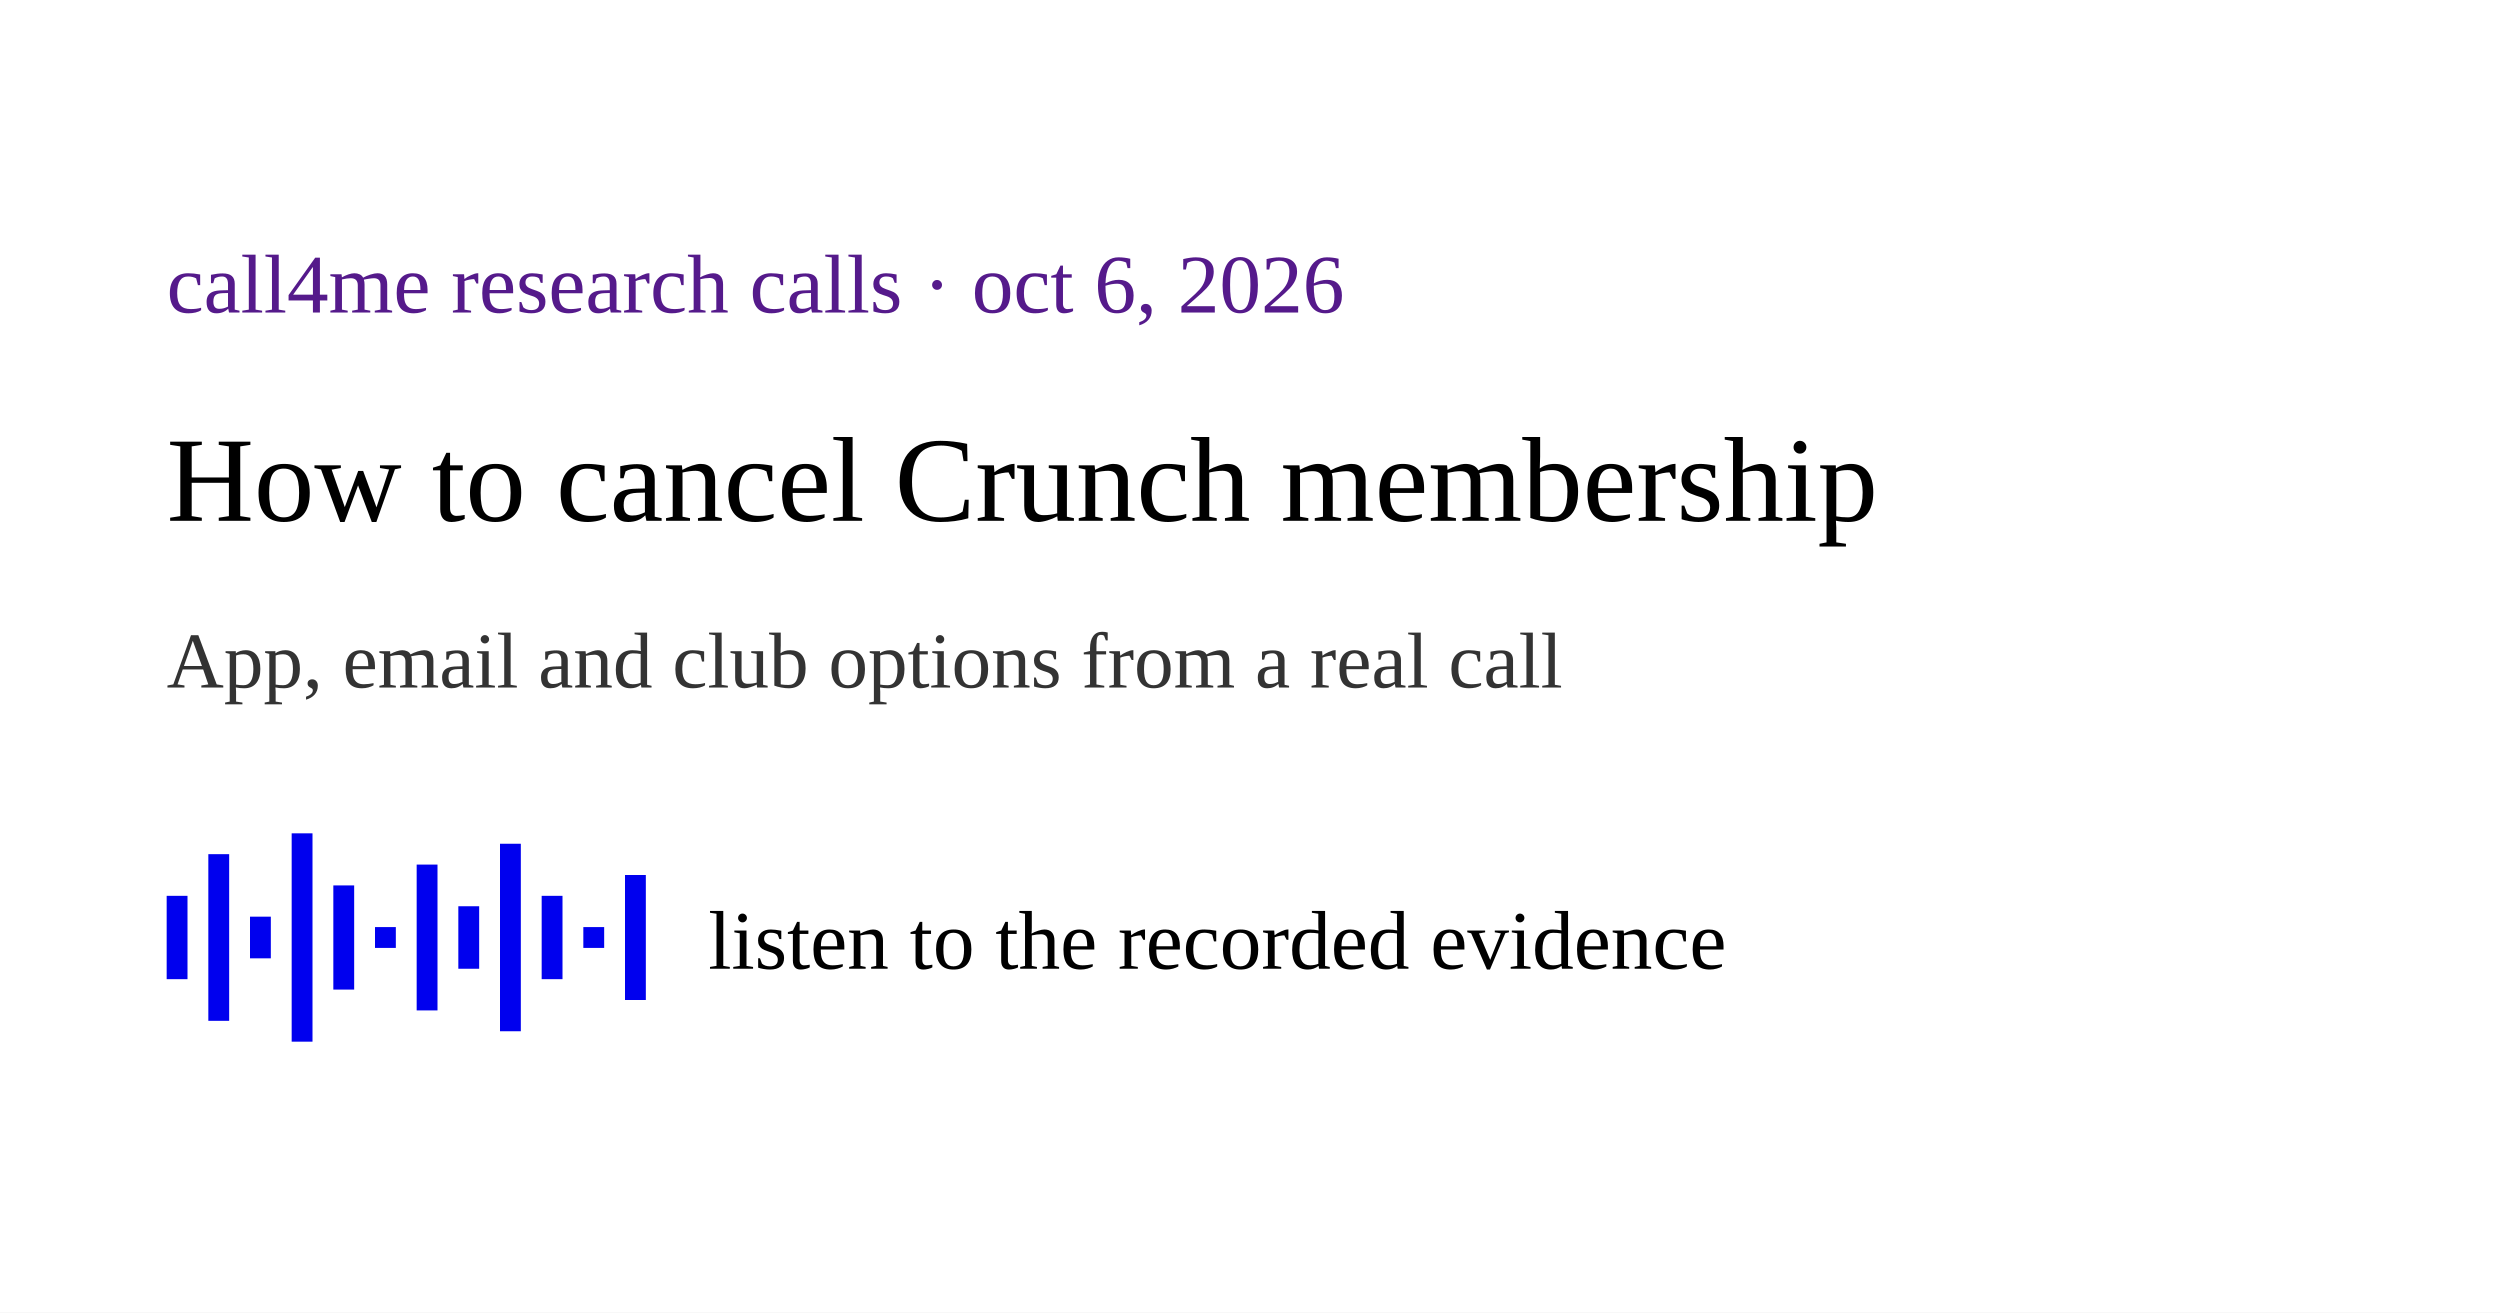
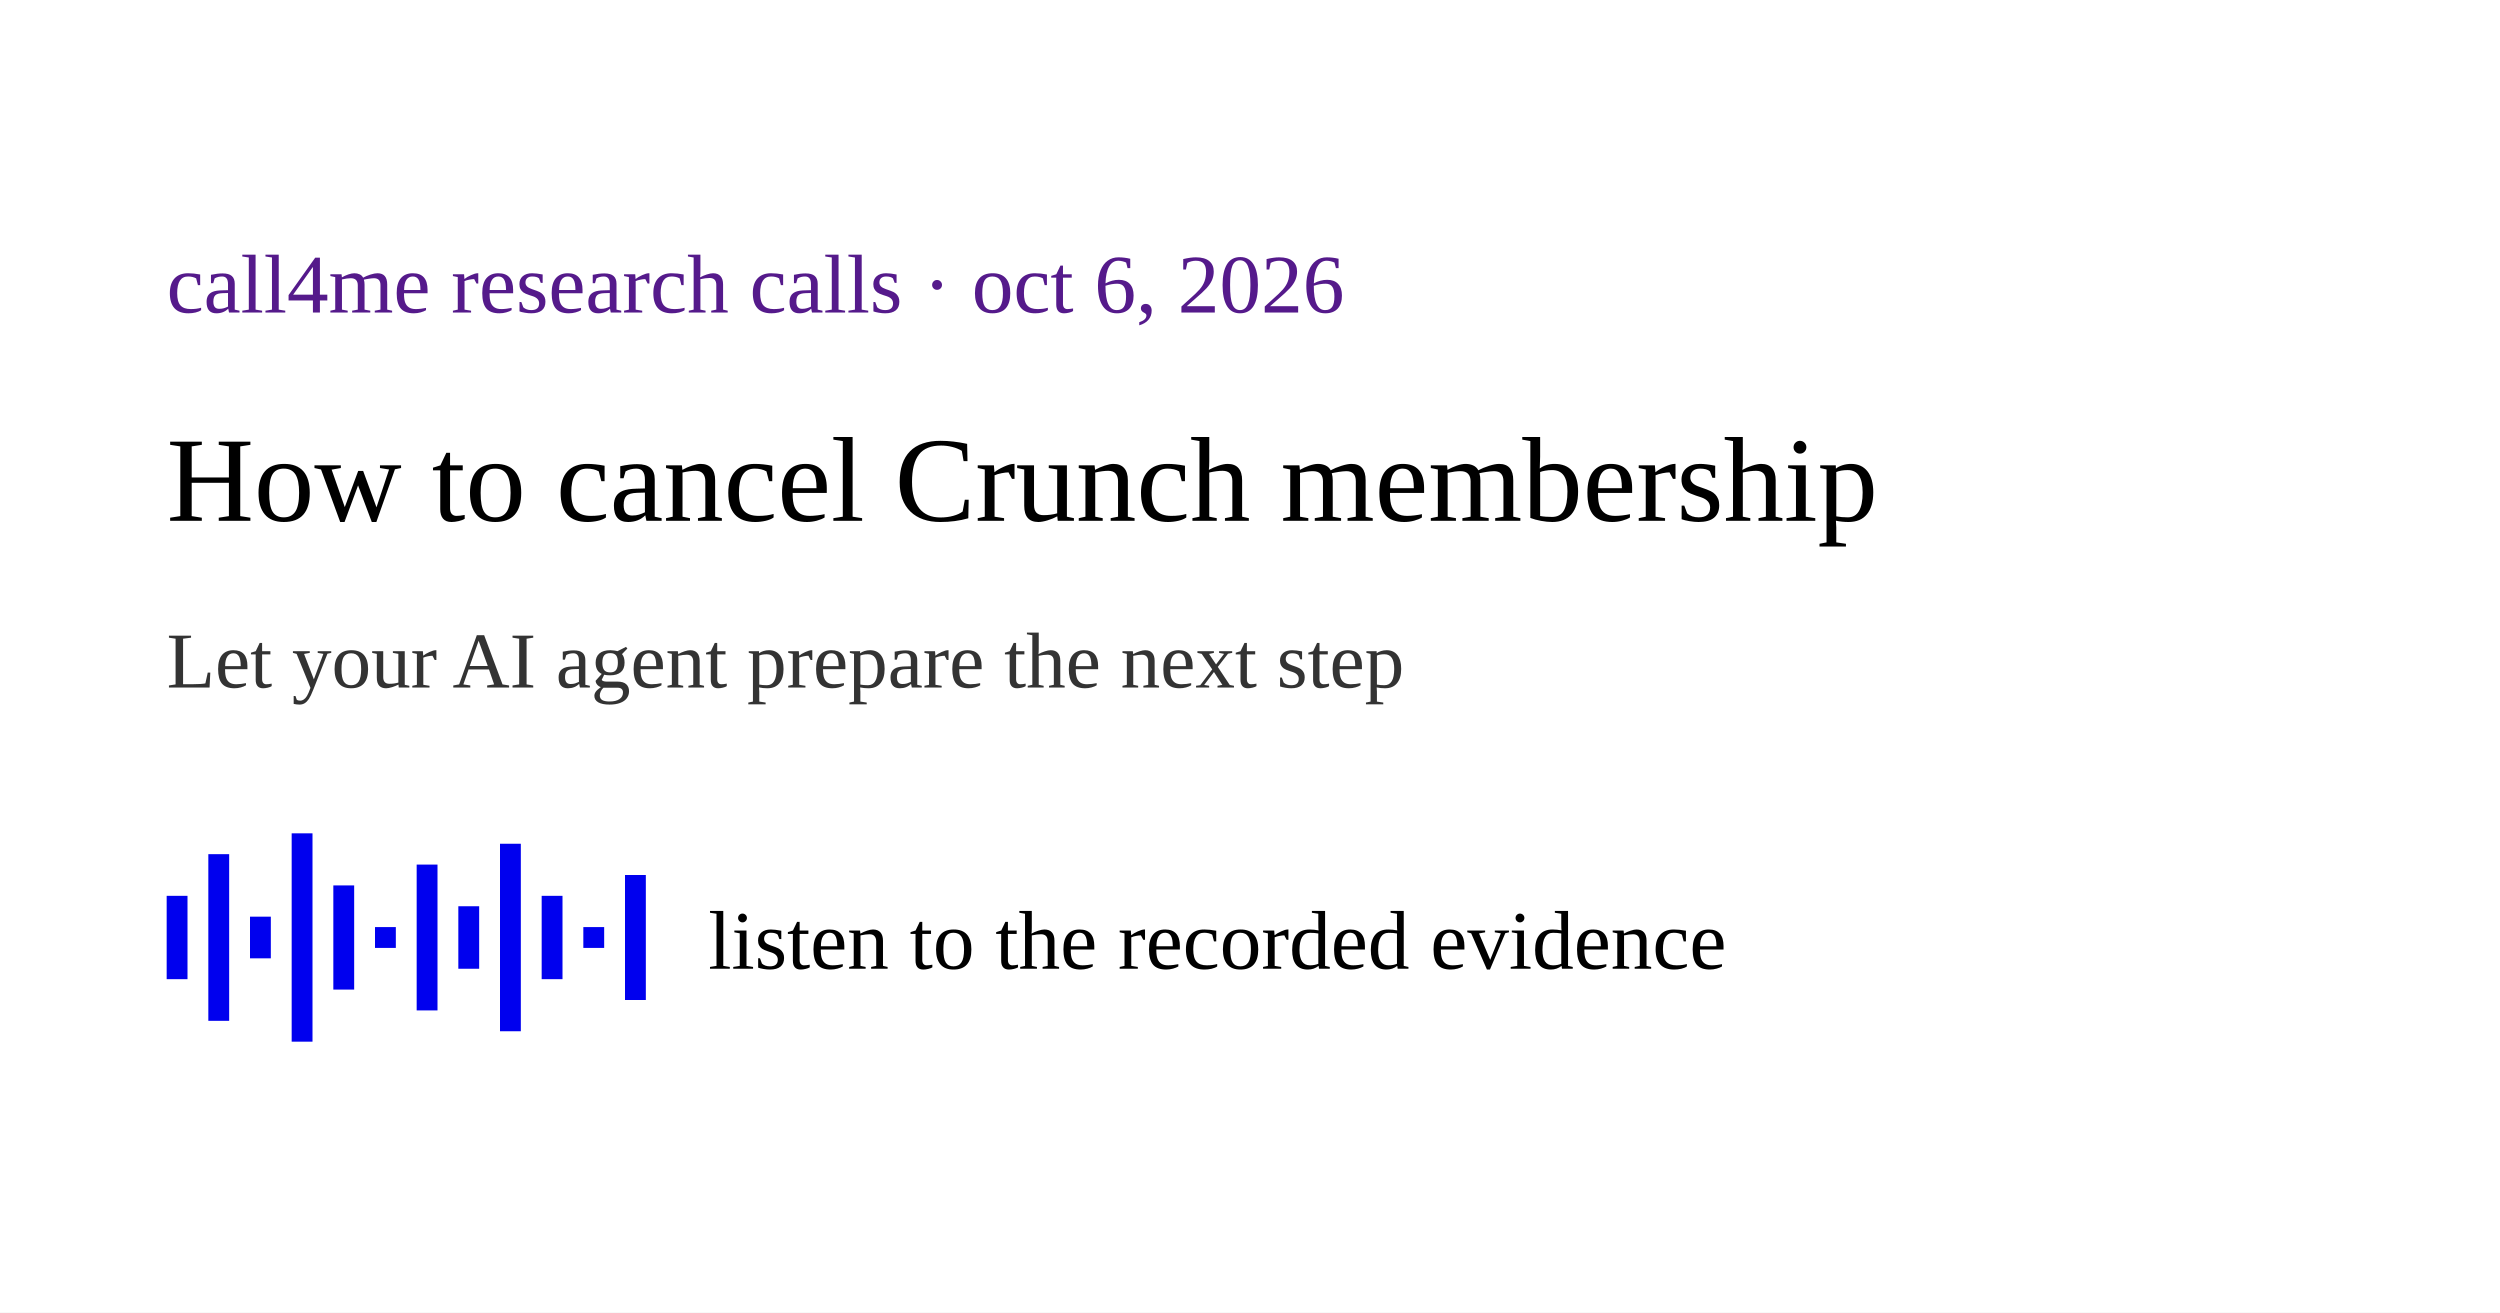
<svg xmlns="http://www.w3.org/2000/svg" width="1200" height="630" viewBox="0 0 1200 630">
  <rect width="1200" height="630" fill="#ffffff" />
  <text x="80" y="150" font-family="Times New Roman, Times, serif" font-size="40" fill="#551a8b">call4me research calls · oct 6, 2026</text>
  <text x="80" y="250" font-family="Times New Roman, Times, serif" font-size="58" fill="#000000">How to cancel Crunch membership</text>
-   <text x="80" y="330" font-family="Times New Roman, Times, serif" font-size="38" fill="#333333">App, email and club options from a real call</text>
+   <text x="80" y="330" font-family="Times New Roman, Times, serif" font-size="38" fill="#333333">Let your AI agent prepare the next step</text>
  <g fill="#0000ee">
    <rect x="80" y="430" width="10" height="40" />
    <rect x="100" y="410" width="10" height="80" />
    <rect x="120" y="440" width="10" height="20" />
    <rect x="140" y="400" width="10" height="100" />
    <rect x="160" y="425" width="10" height="50" />
    <rect x="180" y="445" width="10" height="10" />
    <rect x="200" y="415" width="10" height="70" />
    <rect x="220" y="435" width="10" height="30" />
    <rect x="240" y="405" width="10" height="90" />
    <rect x="260" y="430" width="10" height="40" />
    <rect x="280" y="445" width="10" height="10" />
    <rect x="300" y="420" width="10" height="60" />
  </g>
  <text x="340" y="465" font-family="Times New Roman, Times, serif" font-size="40" fill="#000000">listen to the recorded evidence</text>
</svg>
